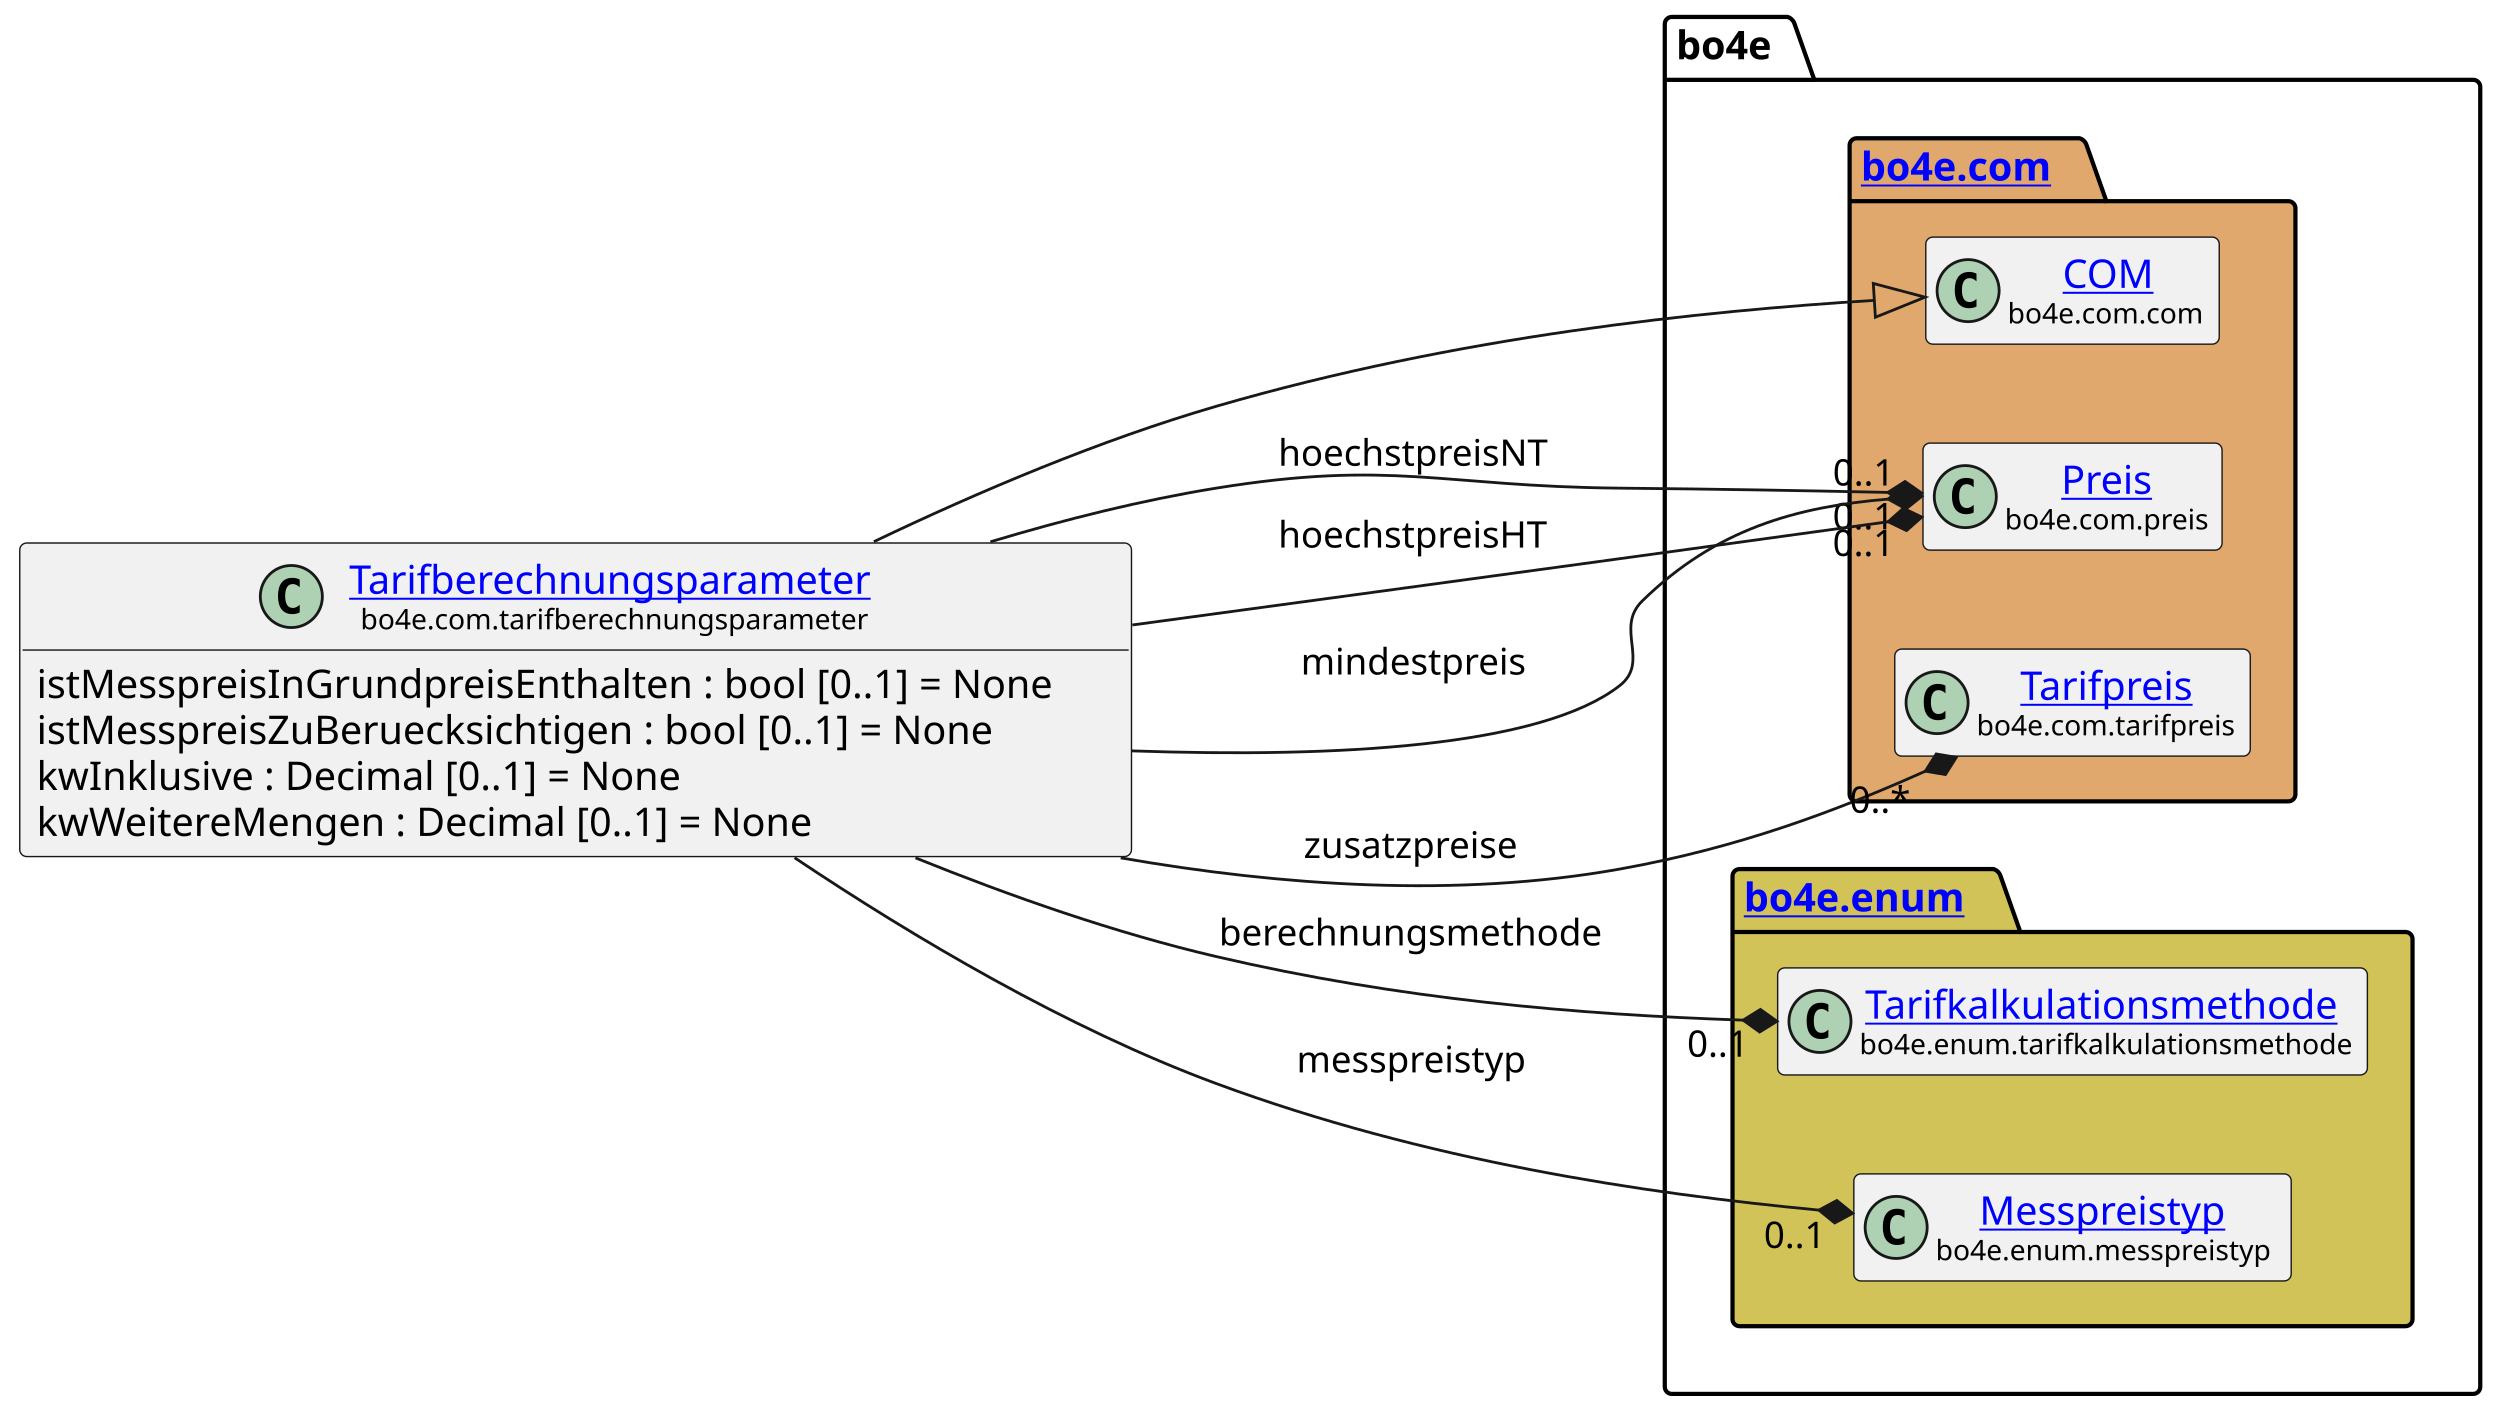
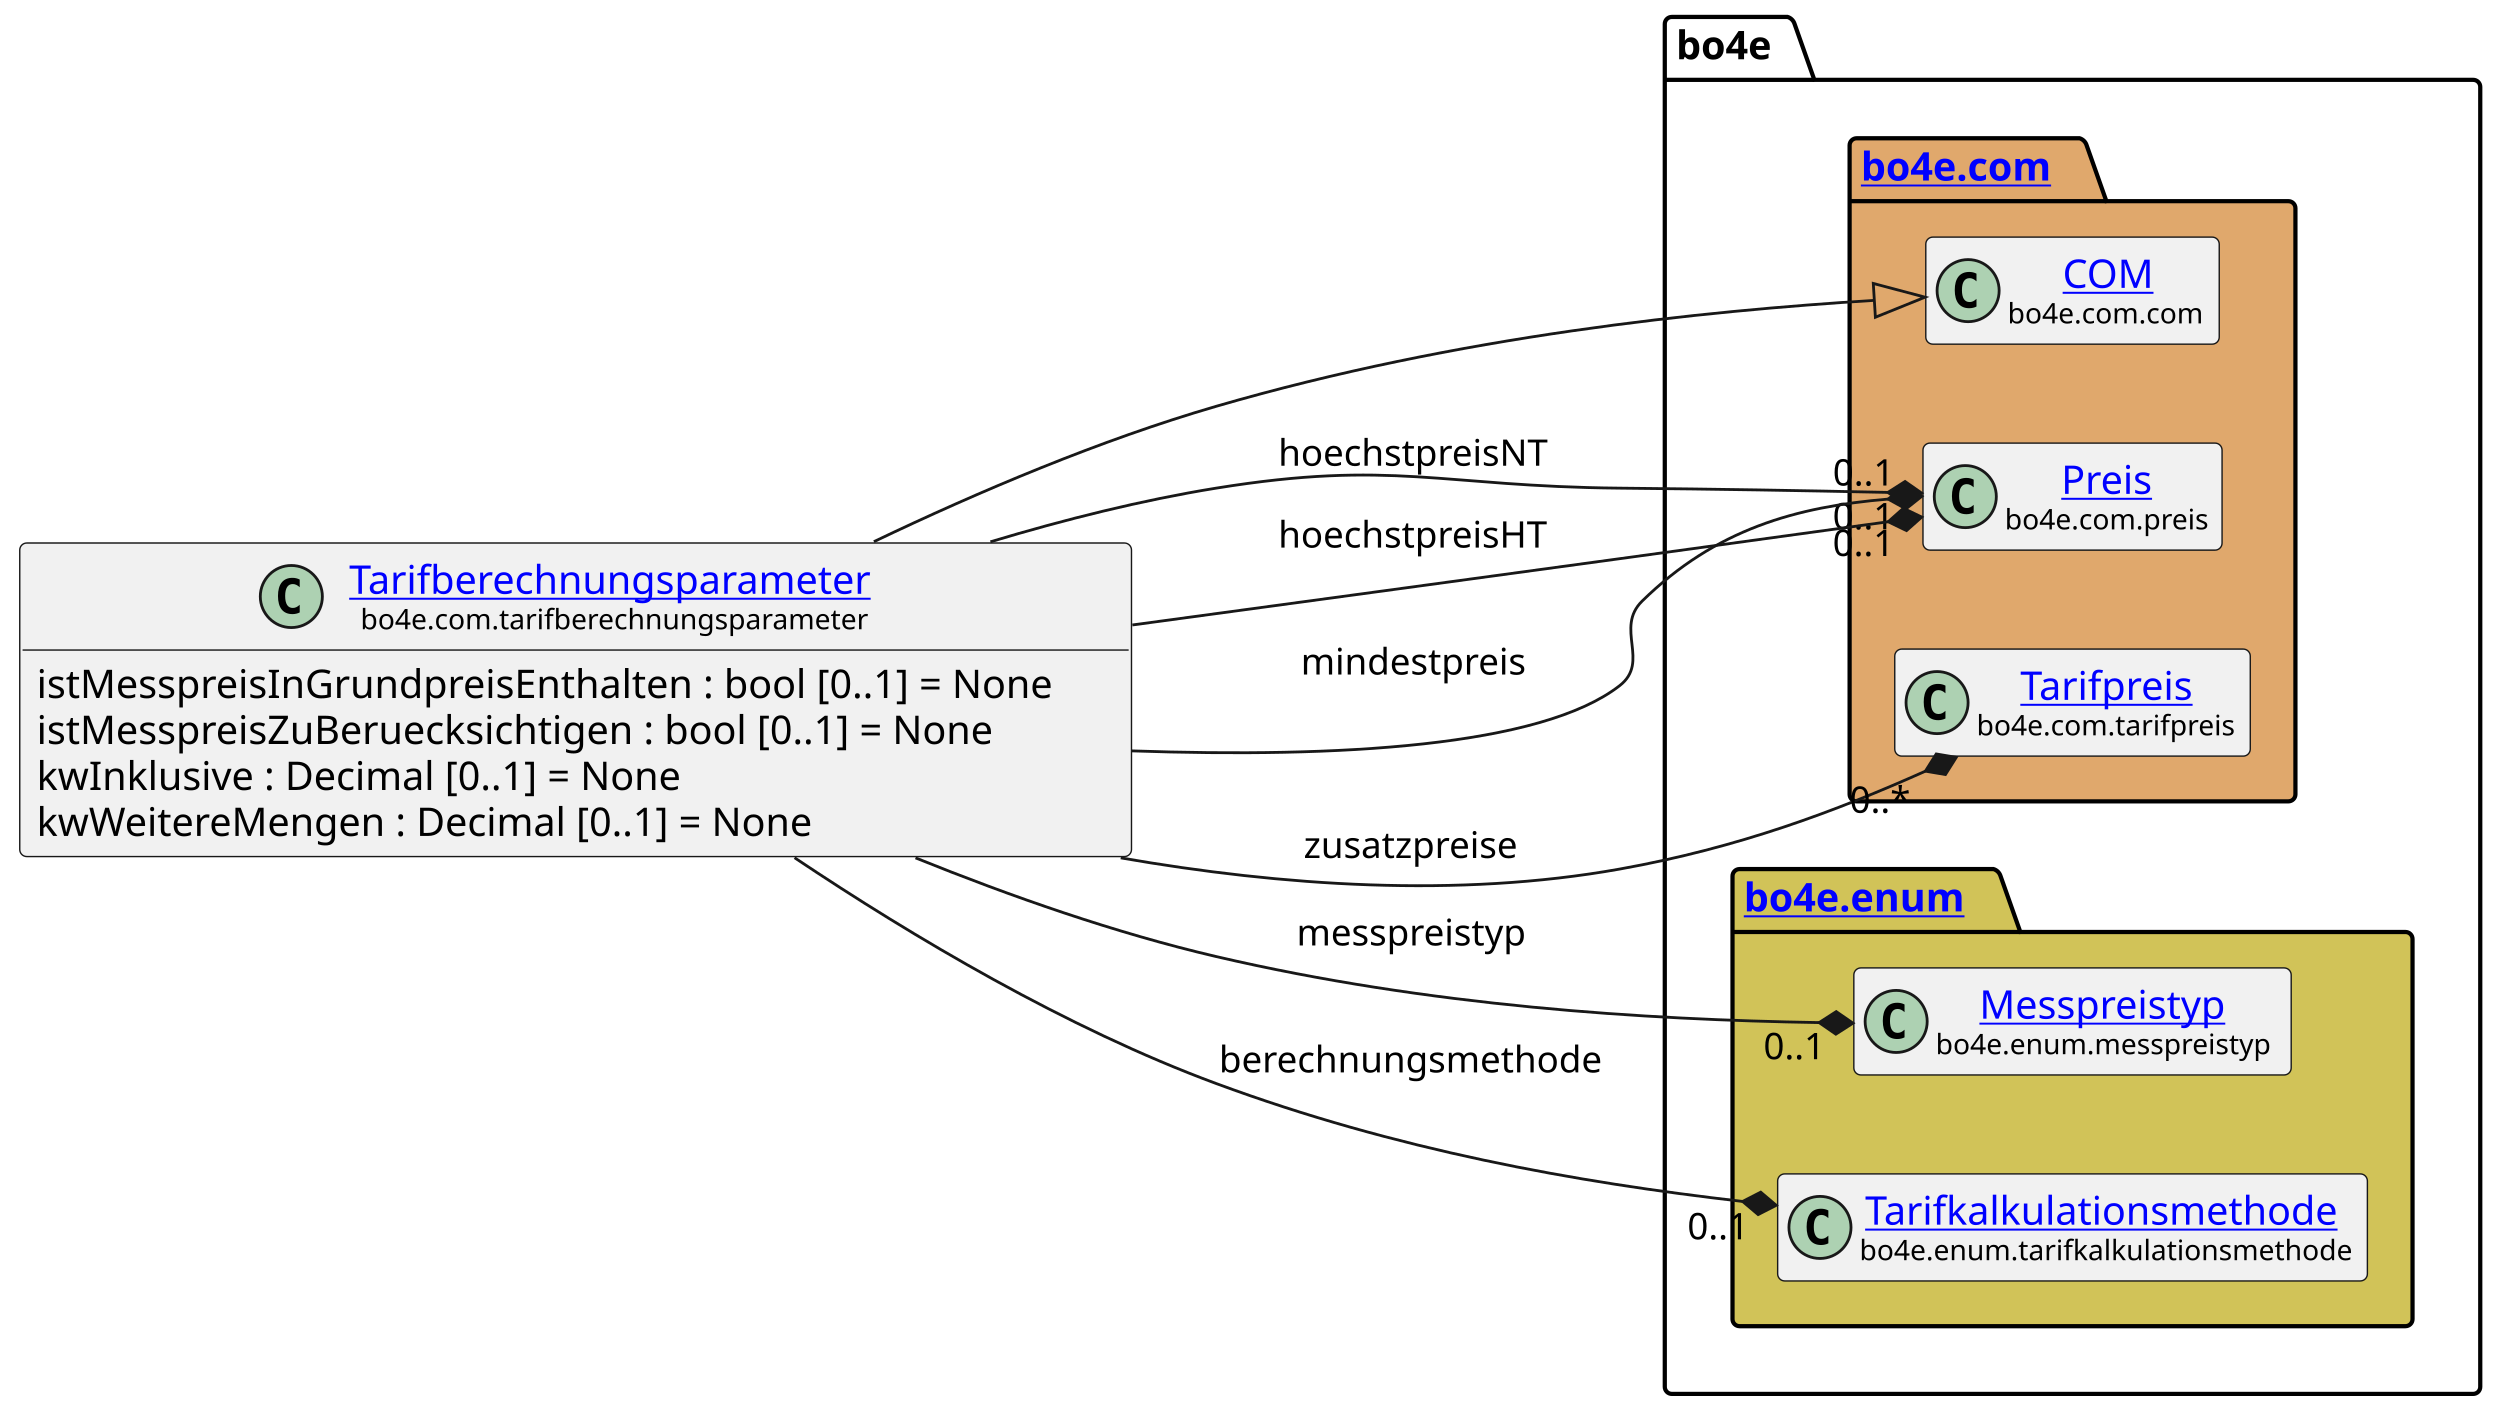
<svg xmlns="http://www.w3.org/2000/svg" xmlns:xlink="http://www.w3.org/1999/xlink" contentStyleType="text/css" height="501px" preserveAspectRatio="none" style="width:886px;height:501px;background:#FFFFFF;" version="1.1" viewBox="0 0 886 501" width="886px" zoomAndPan="magnify">
  <defs />
  <g>
    <g id="cluster_bo4e">
      <path d="M592.5,6 L633.5,6 A3.75,3.75 0 0 1 636,8.5 L643,28.297 L876.5,28.297 A2.5,2.5 0 0 1 879,30.797 L879,491.5 A2.5,2.5 0 0 1 876.5,494 L592.5,494 A2.5,2.5 0 0 1 590,491.5 L590,8.5 A2.5,2.5 0 0 1 592.5,6 " fill="none" style="stroke:#000000;stroke-width:1.5;" />
      <line style="stroke:#000000;stroke-width:1.5;" x1="590" x2="643" y1="28.297" y2="28.297" />
      <text fill="#000000" font-family="sans-serif" font-size="14" font-weight="bold" lengthAdjust="spacing" textLength="40" x="594" y="20.995">bo4e</text>
    </g>
    <g id="cluster_com">
      <path d="M658,49 L737,49 A3.75,3.75 0 0 1 739.5,51.5 L746.5,71.297 L811,71.297 A2.5,2.5 0 0 1 813.5,73.797 L813.5,281.5 A2.5,2.5 0 0 1 811,284 L658,284 A2.5,2.5 0 0 1 655.5,281.5 L655.5,51.5 A2.5,2.5 0 0 1 658,49 " fill="#E0A86C" style="stroke:#000000;stroke-width:1.5;" />
      <line style="stroke:#000000;stroke-width:1.5;" x1="655.5" x2="746.5" y1="71.297" y2="71.297" />
      <a href="https://bo4e.github.io/BO4E-python/latest/api/bo4e.com.html" target="_top" title="https://bo4e.github.io/BO4E-python/latest/api/bo4e.com.html" xlink:actuate="onRequest" xlink:href="https://bo4e.github.io/BO4E-python/latest/api/bo4e.com.html" xlink:show="new" xlink:title="https://bo4e.github.io/BO4E-python/latest/api/bo4e.com.html" xlink:type="simple">
        <text fill="#0000FF" font-family="sans-serif" font-size="14" font-weight="bold" lengthAdjust="spacing" text-decoration="underline" textLength="78" x="659.5" y="63.995">bo4e.com</text>
      </a>
    </g>
    <g id="cluster_enum">
      <path d="M616.5,308 L706.5,308 A3.75,3.75 0 0 1 709,310.5 L716,330.297 L852.5,330.297 A2.5,2.5 0 0 1 855,332.797 L855,467.5 A2.5,2.5 0 0 1 852.5,470 L616.5,470 A2.5,2.5 0 0 1 614,467.5 L614,310.5 A2.5,2.5 0 0 1 616.5,308 " fill="#D1C358" style="stroke:#000000;stroke-width:1.5;" />
      <line style="stroke:#000000;stroke-width:1.5;" x1="614" x2="716" y1="330.297" y2="330.297" />
      <a href="https://bo4e.github.io/BO4E-python/latest/api/bo4e.enum.html" target="_top" title="https://bo4e.github.io/BO4E-python/latest/api/bo4e.enum.html" xlink:actuate="onRequest" xlink:href="https://bo4e.github.io/BO4E-python/latest/api/bo4e.enum.html" xlink:show="new" xlink:title="https://bo4e.github.io/BO4E-python/latest/api/bo4e.enum.html" xlink:type="simple">
        <text fill="#0000FF" font-family="sans-serif" font-size="14" font-weight="bold" lengthAdjust="spacing" text-decoration="underline" textLength="89" x="618" y="322.995">bo4e.enum</text>
      </a>
    </g>
    <g id="elem_COM">
      <rect codeLine="11" fill="#F1F1F1" height="37.938" id="COM" rx="2.5" ry="2.5" style="stroke:#181818;stroke-width:0.5;" width="104" x="682.5" y="84.03" />
      <ellipse cx="697.5" cy="102.999" fill="#ADD1B2" rx="11" ry="11" style="stroke:#181818;stroke-width:1.0;" />
      <path d="M700.469,108.639 Q699.891,108.936 699.25,109.077 Q698.609,109.233 697.906,109.233 Q695.406,109.233 694.078,107.593 Q692.766,105.936 692.766,102.811 Q692.766,99.686 694.078,98.03 Q695.406,96.374 697.906,96.374 Q698.609,96.374 699.25,96.53 Q699.906,96.686 700.469,96.983 L700.469,99.702 Q699.844,99.124 699.25,98.858 Q698.656,98.577 698.031,98.577 Q696.688,98.577 696,99.655 Q695.312,100.718 695.312,102.811 Q695.312,104.905 696,105.983 Q696.688,107.046 698.031,107.046 Q698.656,107.046 699.25,106.78 Q699.844,106.499 700.469,105.921 L700.469,108.639 Z " fill="#000000" />
      <a href="https://bo4e.github.io/BO4E-python/latest/api/bo4e.com.html#bo4e.com.com.COM" target="_top" title="https://bo4e.github.io/BO4E-python/latest/api/bo4e.com.html#bo4e.com.com.COM" xlink:actuate="onRequest" xlink:href="https://bo4e.github.io/BO4E-python/latest/api/bo4e.com.html#bo4e.com.com.COM" xlink:show="new" xlink:title="https://bo4e.github.io/BO4E-python/latest/api/bo4e.com.html#bo4e.com.com.COM" xlink:type="simple">
        <text fill="#0000FF" font-family="sans-serif" font-size="14" lengthAdjust="spacing" text-decoration="underline" textLength="33" x="731" y="102.025">COM</text>
      </a>
      <text fill="#000000" font-family="sans-serif" font-size="10" lengthAdjust="spacing" textLength="72" x="711.5" y="114.609">bo4e.com.com</text>
    </g>
    <g id="elem_Preis">
      <rect codeLine="12" fill="#F1F1F1" height="37.938" id="Preis" rx="2.5" ry="2.5" style="stroke:#181818;stroke-width:0.5;" width="106" x="681.5" y="157.03" />
      <ellipse cx="696.5" cy="175.999" fill="#ADD1B2" rx="11" ry="11" style="stroke:#181818;stroke-width:1.0;" />
      <path d="M699.469,181.639 Q698.891,181.936 698.25,182.077 Q697.609,182.233 696.906,182.233 Q694.406,182.233 693.078,180.593 Q691.766,178.936 691.766,175.811 Q691.766,172.686 693.078,171.03 Q694.406,169.374 696.906,169.374 Q697.609,169.374 698.25,169.53 Q698.906,169.686 699.469,169.983 L699.469,172.702 Q698.844,172.124 698.25,171.858 Q697.656,171.577 697.031,171.577 Q695.688,171.577 695,172.655 Q694.312,173.718 694.312,175.811 Q694.312,177.905 695,178.983 Q695.688,180.046 697.031,180.046 Q697.656,180.046 698.25,179.78 Q698.844,179.499 699.469,178.921 L699.469,181.639 Z " fill="#000000" />
      <a href="https://bo4e.github.io/BO4E-python/latest/api/bo4e.com.html#bo4e.com.preis.Preis" target="_top" title="https://bo4e.github.io/BO4E-python/latest/api/bo4e.com.html#bo4e.com.preis.Preis" xlink:actuate="onRequest" xlink:href="https://bo4e.github.io/BO4E-python/latest/api/bo4e.com.html#bo4e.com.preis.Preis" xlink:show="new" xlink:title="https://bo4e.github.io/BO4E-python/latest/api/bo4e.com.html#bo4e.com.preis.Preis" xlink:type="simple">
        <text fill="#0000FF" font-family="sans-serif" font-size="14" lengthAdjust="spacing" text-decoration="underline" textLength="34" x="730.5" y="175.025">Preis</text>
      </a>
      <text fill="#000000" font-family="sans-serif" font-size="10" lengthAdjust="spacing" textLength="74" x="710.5" y="187.609">bo4e.com.preis</text>
    </g>
    <g id="elem_Tarifpreis">
      <rect codeLine="13" fill="#F1F1F1" height="37.938" id="Tarifpreis" rx="2.5" ry="2.5" style="stroke:#181818;stroke-width:0.5;" width="126" x="671.5" y="230.03" />
      <ellipse cx="686.5" cy="248.999" fill="#ADD1B2" rx="11" ry="11" style="stroke:#181818;stroke-width:1.0;" />
      <path d="M689.469,254.639 Q688.891,254.936 688.25,255.077 Q687.609,255.233 686.906,255.233 Q684.406,255.233 683.078,253.593 Q681.766,251.936 681.766,248.811 Q681.766,245.686 683.078,244.03 Q684.406,242.374 686.906,242.374 Q687.609,242.374 688.25,242.53 Q688.906,242.686 689.469,242.983 L689.469,245.702 Q688.844,245.124 688.25,244.858 Q687.656,244.577 687.031,244.577 Q685.688,244.577 685,245.655 Q684.312,246.718 684.312,248.811 Q684.312,250.905 685,251.983 Q685.688,253.046 687.031,253.046 Q687.656,253.046 688.25,252.78 Q688.844,252.499 689.469,251.921 L689.469,254.639 Z " fill="#000000" />
      <a href="https://bo4e.github.io/BO4E-python/latest/api/bo4e.com.html#bo4e.com.tarifpreis.Tarifpreis" target="_top" title="https://bo4e.github.io/BO4E-python/latest/api/bo4e.com.html#bo4e.com.tarifpreis.Tarifpreis" xlink:actuate="onRequest" xlink:href="https://bo4e.github.io/BO4E-python/latest/api/bo4e.com.html#bo4e.com.tarifpreis.Tarifpreis" xlink:show="new" xlink:title="https://bo4e.github.io/BO4E-python/latest/api/bo4e.com.html#bo4e.com.tarifpreis.Tarifpreis" xlink:type="simple">
        <text fill="#0000FF" font-family="sans-serif" font-size="14" lengthAdjust="spacing" text-decoration="underline" textLength="63" x="716" y="248.025">Tarifpreis</text>
      </a>
      <text fill="#000000" font-family="sans-serif" font-size="10" lengthAdjust="spacing" textLength="94" x="700.5" y="260.609">bo4e.com.tarifpreis</text>
    </g>
+     <g id="elem_Messpreistyp">
+       <rect codeLine="16" fill="#F1F1F1" height="37.938" id="Messpreistyp" rx="2.5" ry="2.5" style="stroke:#181818;stroke-width:0.5;" width="155" x="657" y="343.03" />
+       <ellipse cx="672" cy="361.999" fill="#ADD1B2" rx="11" ry="11" style="stroke:#181818;stroke-width:1.0;" />
+       <path d="M674.969,367.639 Q674.391,367.936 673.75,368.077 Q673.109,368.233 672.406,368.233 Q669.906,368.233 668.578,366.592 Q667.266,364.936 667.266,361.811 Q667.266,358.686 668.578,357.03 Q669.906,355.374 672.406,355.374 Q673.109,355.374 673.75,355.53 Q674.406,355.686 674.969,355.983 L674.969,358.702 Q674.344,358.124 673.75,357.858 Q673.156,357.577 672.531,357.577 Q671.188,357.577 670.5,358.655 Q669.812,359.717 669.812,361.811 Q669.812,363.905 670.5,364.983 Q671.188,366.046 672.531,366.046 Q673.156,366.046 673.75,365.78 Q674.344,365.499 674.969,364.921 L674.969,367.639 Z " fill="#000000" />
+       <a href="https://bo4e.github.io/BO4E-python/latest/api/bo4e.enum.html#bo4e.enum.messpreistyp.Messpreistyp" target="_top" title="https://bo4e.github.io/BO4E-python/latest/api/bo4e.enum.html#bo4e.enum.messpreistyp.Messpreistyp" xlink:actuate="onRequest" xlink:href="https://bo4e.github.io/BO4E-python/latest/api/bo4e.enum.html#bo4e.enum.messpreistyp.Messpreistyp" xlink:show="new" xlink:title="https://bo4e.github.io/BO4E-python/latest/api/bo4e.enum.html#bo4e.enum.messpreistyp.Messpreistyp" xlink:type="simple">
+         <text fill="#0000FF" font-family="sans-serif" font-size="14" lengthAdjust="spacing" text-decoration="underline" textLength="92" x="701.5" y="361.025">Messpreistyp</text>
+       </a>
+       <text fill="#000000" font-family="sans-serif" font-size="10" lengthAdjust="spacing" textLength="123" x="686" y="373.609">bo4e.enum.messpreistyp</text>
+     </g>
    <g id="elem_Tarifkalkulationsmethode">
-       <rect codeLine="16" fill="#F1F1F1" height="37.938" id="Tarifkalkulationsmethode" rx="2.5" ry="2.5" style="stroke:#181818;stroke-width:0.5;" width="209" x="630" y="343.03" />
-       <ellipse cx="645" cy="361.999" fill="#ADD1B2" rx="11" ry="11" style="stroke:#181818;stroke-width:1.0;" />
-       <path d="M647.969,367.639 Q647.391,367.936 646.75,368.077 Q646.109,368.233 645.406,368.233 Q642.906,368.233 641.578,366.592 Q640.266,364.936 640.266,361.811 Q640.266,358.686 641.578,357.03 Q642.906,355.374 645.406,355.374 Q646.109,355.374 646.75,355.53 Q647.406,355.686 647.969,355.983 L647.969,358.702 Q647.344,358.124 646.75,357.858 Q646.156,357.577 645.531,357.577 Q644.188,357.577 643.5,358.655 Q642.812,359.717 642.812,361.811 Q642.812,363.905 643.5,364.983 Q644.188,366.046 645.531,366.046 Q646.156,366.046 646.75,365.78 Q647.344,365.499 647.969,364.921 L647.969,367.639 Z " fill="#000000" />
+       <rect codeLine="17" fill="#F1F1F1" height="37.938" id="Tarifkalkulationsmethode" rx="2.5" ry="2.5" style="stroke:#181818;stroke-width:0.5;" width="209" x="630" y="416.03" />
+       <ellipse cx="645" cy="434.999" fill="#ADD1B2" rx="11" ry="11" style="stroke:#181818;stroke-width:1.0;" />
+       <path d="M647.969,440.639 Q647.391,440.936 646.75,441.077 Q646.109,441.233 645.406,441.233 Q642.906,441.233 641.578,439.592 Q640.266,437.936 640.266,434.811 Q640.266,431.686 641.578,430.03 Q642.906,428.374 645.406,428.374 Q646.109,428.374 646.75,428.53 Q647.406,428.686 647.969,428.983 L647.969,431.702 Q647.344,431.124 646.75,430.858 Q646.156,430.577 645.531,430.577 Q644.188,430.577 643.5,431.655 Q642.812,432.717 642.812,434.811 Q642.812,436.905 643.5,437.983 Q644.188,439.046 645.531,439.046 Q646.156,439.046 646.75,438.78 Q647.344,438.499 647.969,437.921 L647.969,440.639 Z " fill="#000000" />
      <a href="https://bo4e.github.io/BO4E-python/latest/api/bo4e.enum.html#bo4e.enum.tarifkalkulationsmethode.Tarifkalkulationsmethode" target="_top" title="https://bo4e.github.io/BO4E-python/latest/api/bo4e.enum.html#bo4e.enum.tarifkalkulationsmethode.Tarifkalkulationsmethode" xlink:actuate="onRequest" xlink:href="https://bo4e.github.io/BO4E-python/latest/api/bo4e.enum.html#bo4e.enum.tarifkalkulationsmethode.Tarifkalkulationsmethode" xlink:show="new" xlink:title="https://bo4e.github.io/BO4E-python/latest/api/bo4e.enum.html#bo4e.enum.tarifkalkulationsmethode.Tarifkalkulationsmethode" xlink:type="simple">
-         <text fill="#0000FF" font-family="sans-serif" font-size="14" lengthAdjust="spacing" text-decoration="underline" textLength="173" x="661" y="361.025">Tarifkalkulationsmethode</text>
+         <text fill="#0000FF" font-family="sans-serif" font-size="14" lengthAdjust="spacing" text-decoration="underline" textLength="173" x="661" y="434.025">Tarifkalkulationsmethode</text>
      </a>
-       <text fill="#000000" font-family="sans-serif" font-size="10" lengthAdjust="spacing" textLength="177" x="659" y="373.609">bo4e.enum.tarifkalkulationsmethode</text>
-     </g>
-     <g id="elem_Messpreistyp">
-       <rect codeLine="17" fill="#F1F1F1" height="37.938" id="Messpreistyp" rx="2.5" ry="2.5" style="stroke:#181818;stroke-width:0.5;" width="155" x="657" y="416.03" />
-       <ellipse cx="672" cy="434.999" fill="#ADD1B2" rx="11" ry="11" style="stroke:#181818;stroke-width:1.0;" />
-       <path d="M674.969,440.639 Q674.391,440.936 673.75,441.077 Q673.109,441.233 672.406,441.233 Q669.906,441.233 668.578,439.592 Q667.266,437.936 667.266,434.811 Q667.266,431.686 668.578,430.03 Q669.906,428.374 672.406,428.374 Q673.109,428.374 673.75,428.53 Q674.406,428.686 674.969,428.983 L674.969,431.702 Q674.344,431.124 673.75,430.858 Q673.156,430.577 672.531,430.577 Q671.188,430.577 670.5,431.655 Q669.812,432.717 669.812,434.811 Q669.812,436.905 670.5,437.983 Q671.188,439.046 672.531,439.046 Q673.156,439.046 673.75,438.78 Q674.344,438.499 674.969,437.921 L674.969,440.639 Z " fill="#000000" />
-       <a href="https://bo4e.github.io/BO4E-python/latest/api/bo4e.enum.html#bo4e.enum.messpreistyp.Messpreistyp" target="_top" title="https://bo4e.github.io/BO4E-python/latest/api/bo4e.enum.html#bo4e.enum.messpreistyp.Messpreistyp" xlink:actuate="onRequest" xlink:href="https://bo4e.github.io/BO4E-python/latest/api/bo4e.enum.html#bo4e.enum.messpreistyp.Messpreistyp" xlink:show="new" xlink:title="https://bo4e.github.io/BO4E-python/latest/api/bo4e.enum.html#bo4e.enum.messpreistyp.Messpreistyp" xlink:type="simple">
-         <text fill="#0000FF" font-family="sans-serif" font-size="14" lengthAdjust="spacing" text-decoration="underline" textLength="92" x="701.5" y="434.025">Messpreistyp</text>
-       </a>
-       <text fill="#000000" font-family="sans-serif" font-size="10" lengthAdjust="spacing" textLength="123" x="686" y="446.609">bo4e.enum.messpreistyp</text>
+       <text fill="#000000" font-family="sans-serif" font-size="10" lengthAdjust="spacing" textLength="177" x="659" y="446.609">bo4e.enum.tarifkalkulationsmethode</text>
    </g>
    <g id="elem_Tarifberechnungsparameter">
      <rect codeLine="3" fill="#F1F1F1" height="111.125" id="Tarifberechnungsparameter" rx="2.5" ry="2.5" style="stroke:#181818;stroke-width:0.5;" width="394" x="7" y="192.44" />
      <ellipse cx="103.25" cy="211.409" fill="#ADD1B2" rx="11" ry="11" style="stroke:#181818;stroke-width:1.0;" />
      <path d="M106.219,217.049 Q105.641,217.346 105,217.487 Q104.359,217.643 103.656,217.643 Q101.156,217.643 99.828,216.002 Q98.516,214.346 98.516,211.221 Q98.516,208.096 99.828,206.44 Q101.156,204.784 103.656,204.784 Q104.359,204.784 105,204.94 Q105.656,205.096 106.219,205.393 L106.219,208.112 Q105.594,207.534 105,207.268 Q104.406,206.987 103.781,206.987 Q102.438,206.987 101.75,208.065 Q101.062,209.127 101.062,211.221 Q101.062,213.315 101.75,214.393 Q102.438,215.456 103.781,215.456 Q104.406,215.456 105,215.19 Q105.594,214.909 106.219,214.331 L106.219,217.049 Z " fill="#000000" />
      <a href="https://bo4e.github.io/BO4E-python/latest/api/bo4e.com.html#bo4e.com.tarifberechnungsparameter.Tarifberechnungsparameter" target="_top" title="https://bo4e.github.io/BO4E-python/latest/api/bo4e.com.html#bo4e.com.tarifberechnungsparameter.Tarifberechnungsparameter" xlink:actuate="onRequest" xlink:href="https://bo4e.github.io/BO4E-python/latest/api/bo4e.com.html#bo4e.com.tarifberechnungsparameter.Tarifberechnungsparameter" xlink:show="new" xlink:title="https://bo4e.github.io/BO4E-python/latest/api/bo4e.com.html#bo4e.com.tarifberechnungsparameter.Tarifberechnungsparameter" xlink:type="simple">
        <text fill="#0000FF" font-family="sans-serif" font-size="14" lengthAdjust="spacing" text-decoration="underline" textLength="193" x="123.75" y="210.435">Tarifberechnungsparameter</text>
      </a>
      <text fill="#000000" font-family="sans-serif" font-size="10" lengthAdjust="spacing" textLength="185" x="127.75" y="223.019">bo4e.com.tarifberechnungsparameter</text>
      <line style="stroke:#181818;stroke-width:0.5;" x1="8" x2="400" y1="230.377" y2="230.377" />
      <text fill="#000000" font-family="sans-serif" font-size="14" lengthAdjust="spacing" textLength="382" x="13" y="247.373">istMesspreisInGrundpreisEnthalten : bool [0..1] = None</text>
      <text fill="#000000" font-family="sans-serif" font-size="14" lengthAdjust="spacing" textLength="367" x="13" y="263.67">istMesspreisZuBeruecksichtigen : bool [0..1] = None</text>
      <text fill="#000000" font-family="sans-serif" font-size="14" lengthAdjust="spacing" textLength="243" x="13" y="279.966">kwInklusive : Decimal [0..1] = None</text>
      <text fill="#000000" font-family="sans-serif" font-size="14" lengthAdjust="spacing" textLength="294" x="13" y="296.263">kwWeitereMengen : Decimal [0..1] = None</text>
    </g>
    <g id="link_Tarifberechnungsparameter_COM">
      <path codeLine="20" d="M309.7,191.97 C347.06,174.11 390.05,155.91 431,144 C517,118.99 603.325,110.253 664.265,106.443 " fill="none" id="Tarifberechnungsparameter-to-COM" style="stroke:#181818;stroke-width:1.0;" />
      <polygon fill="none" points="682.23,105.32,663.891,100.455,664.639,112.431,682.23,105.32" style="stroke:#181818;stroke-width:1.0;" />
    </g>
    <g id="link_Tarifberechnungsparameter_Tarifkalkulationsmethode">
-       <path codeLine="21" d="M324.46,304.03 C358.23,317.67 395.47,330.71 431,339 C496.01,354.18 558.807,359.557 617.757,361.537 " fill="none" id="Tarifberechnungsparameter-to-Tarifkalkulationsmethode" style="stroke:#181818;stroke-width:1.0;" />
-       <polygon fill="#181818" points="629.75,361.94,623.888,357.741,617.757,361.537,623.619,365.736,629.75,361.94" style="stroke:#181818;stroke-width:1.0;" />
-       <text fill="#000000" font-family="sans-serif" font-size="13" lengthAdjust="spacing" textLength="141" x="432" y="335.067">berechnungsmethode</text>
-       <text fill="#000000" font-family="sans-serif" font-size="13" lengthAdjust="spacing" textLength="24" x="597.906" y="374.511">0..1</text>
+       <path codeLine="21" d="M281.59,303.98 C323.72,332.17 378.07,364.42 431,384 C494.69,407.56 558.049,418.938 617.579,425.788 " fill="none" id="Tarifberechnungsparameter-to-Tarifkalkulationsmethode" style="stroke:#181818;stroke-width:1.0;" />
+       <polygon fill="#181818" points="629.5,427.16,623.997,422.5,617.579,425.788,623.082,430.448,629.5,427.16" style="stroke:#181818;stroke-width:1.0;" />
+       <text fill="#000000" font-family="sans-serif" font-size="13" lengthAdjust="spacing" textLength="141" x="432" y="380.067">berechnungsmethode</text>
+       <text fill="#000000" font-family="sans-serif" font-size="13" lengthAdjust="spacing" textLength="24" x="598.005" y="439.209">0..1</text>
    </g>
    <g id="link_Tarifberechnungsparameter_Messpreistyp">
-       <path codeLine="22" d="M281.59,303.98 C323.72,332.17 378.07,364.42 431,384 C504.8,411.31 582.234,422.946 644.624,428.866 " fill="none" id="Tarifberechnungsparameter-to-Messpreistyp" style="stroke:#181818;stroke-width:1.0;" />
-       <polygon fill="#181818" points="656.57,430,650.975,425.451,644.624,428.866,650.219,433.415,656.57,430" style="stroke:#181818;stroke-width:1.0;" />
-       <text fill="#000000" font-family="sans-serif" font-size="13" lengthAdjust="spacing" textLength="86" x="459.5" y="380.067">messpreistyp</text>
-       <text fill="#000000" font-family="sans-serif" font-size="13" lengthAdjust="spacing" textLength="24" x="625.123" y="442.279">0..1</text>
+       <path codeLine="22" d="M324.46,304.03 C358.23,317.67 395.47,330.71 431,339 C506.4,356.6 582.952,361.368 644.692,362.408 " fill="none" id="Tarifberechnungsparameter-to-Messpreistyp" style="stroke:#181818;stroke-width:1.0;" />
+       <polygon fill="#181818" points="656.69,362.61,650.758,358.51,644.692,362.408,650.624,366.508,656.69,362.61" style="stroke:#181818;stroke-width:1.0;" />
+       <text fill="#000000" font-family="sans-serif" font-size="13" lengthAdjust="spacing" textLength="86" x="459.5" y="335.067">messpreistyp</text>
+       <text fill="#000000" font-family="sans-serif" font-size="13" lengthAdjust="spacing" textLength="24" x="624.972" y="375.38">0..1</text>
    </g>
    <g id="link_Tarifberechnungsparameter_Preis">
      <path codeLine="23" d="M351,192.02 C377.27,184.12 404.68,177.25 431,173 C493.74,162.86 510.45,172.4 574,173 C609.73,173.34 637.953,173.842 669.063,174.512 " fill="none" id="Tarifberechnungsparameter-to-Preis" style="stroke:#181818;stroke-width:1.0;" />
      <polygon fill="#181818" points="681.06,174.77,675.148,170.642,669.063,174.512,674.975,178.64,681.06,174.77" style="stroke:#181818;stroke-width:1.0;" />
      <text fill="#000000" font-family="sans-serif" font-size="13" lengthAdjust="spacing" textLength="99" x="453" y="165.067">hoechstpreisNT</text>
      <text fill="#000000" font-family="sans-serif" font-size="13" lengthAdjust="spacing" textLength="24" x="649.494" y="187.57">0..1</text>
    </g>
    <g id="link_Tarifberechnungsparameter_Preis">
      <path codeLine="24" d="M401.3,221.49 C457.11,213.93 517.95,205.66 574,198 C609.73,193.12 638.063,189.217 669.173,184.907 " fill="none" id="Tarifberechnungsparameter-to-Preis-1" style="stroke:#181818;stroke-width:1.0;" />
      <polygon fill="#181818" points="681.06,183.26,674.568,180.121,669.173,184.907,675.666,188.046,681.06,183.26" style="stroke:#181818;stroke-width:1.0;" />
      <text fill="#000000" font-family="sans-serif" font-size="13" lengthAdjust="spacing" textLength="99" x="453" y="194.067">hoechstpreisHT</text>
      <text fill="#000000" font-family="sans-serif" font-size="13" lengthAdjust="spacing" textLength="24" x="649.494" y="197.041">0..1</text>
    </g>
    <g id="link_Tarifberechnungsparameter_Preis">
      <path codeLine="25" d="M401.04,266.11 C474.17,268.63 546.2,264.66 574,243 C584.89,234.52 572.14,222.65 582,213 C608.02,187.52 636.562,179.598 669.142,176.878 " fill="none" id="Tarifberechnungsparameter-to-Preis-2" style="stroke:#181818;stroke-width:1.0;" />
      <polygon fill="#181818" points="681.1,175.88,674.788,172.393,669.142,176.878,675.454,180.365,681.1,175.88" style="stroke:#181818;stroke-width:1.0;" />
      <text fill="#000000" font-family="sans-serif" font-size="13" lengthAdjust="spacing" textLength="83" x="461" y="239.067">mindestpreis</text>
      <text fill="#000000" font-family="sans-serif" font-size="13" lengthAdjust="spacing" textLength="24" x="649.538" y="172.074">0..1</text>
    </g>
    <g id="link_Tarifberechnungsparameter_Tarifpreis">
      <path codeLine="26" d="M397.19,304.03 C454.17,313.96 516.66,318.27 574,308 C616.14,300.46 650.755,287.428 682.355,273.298 " fill="none" id="Tarifberechnungsparameter-to-Tarifpreis" style="stroke:#181818;stroke-width:1.0;" />
      <polygon fill="#181818" points="693.31,268.4,686.2,267.198,682.355,273.298,689.466,274.501,693.31,268.4" style="stroke:#181818;stroke-width:1.0;" />
      <text fill="#000000" font-family="sans-serif" font-size="13" lengthAdjust="spacing" textLength="81" x="462" y="304.067">zusatzpreise</text>
      <text fill="#000000" font-family="sans-serif" font-size="13" lengthAdjust="spacing" textLength="23" x="655.491" y="288.051">0..*</text>
    </g>
  </g>
</svg>
